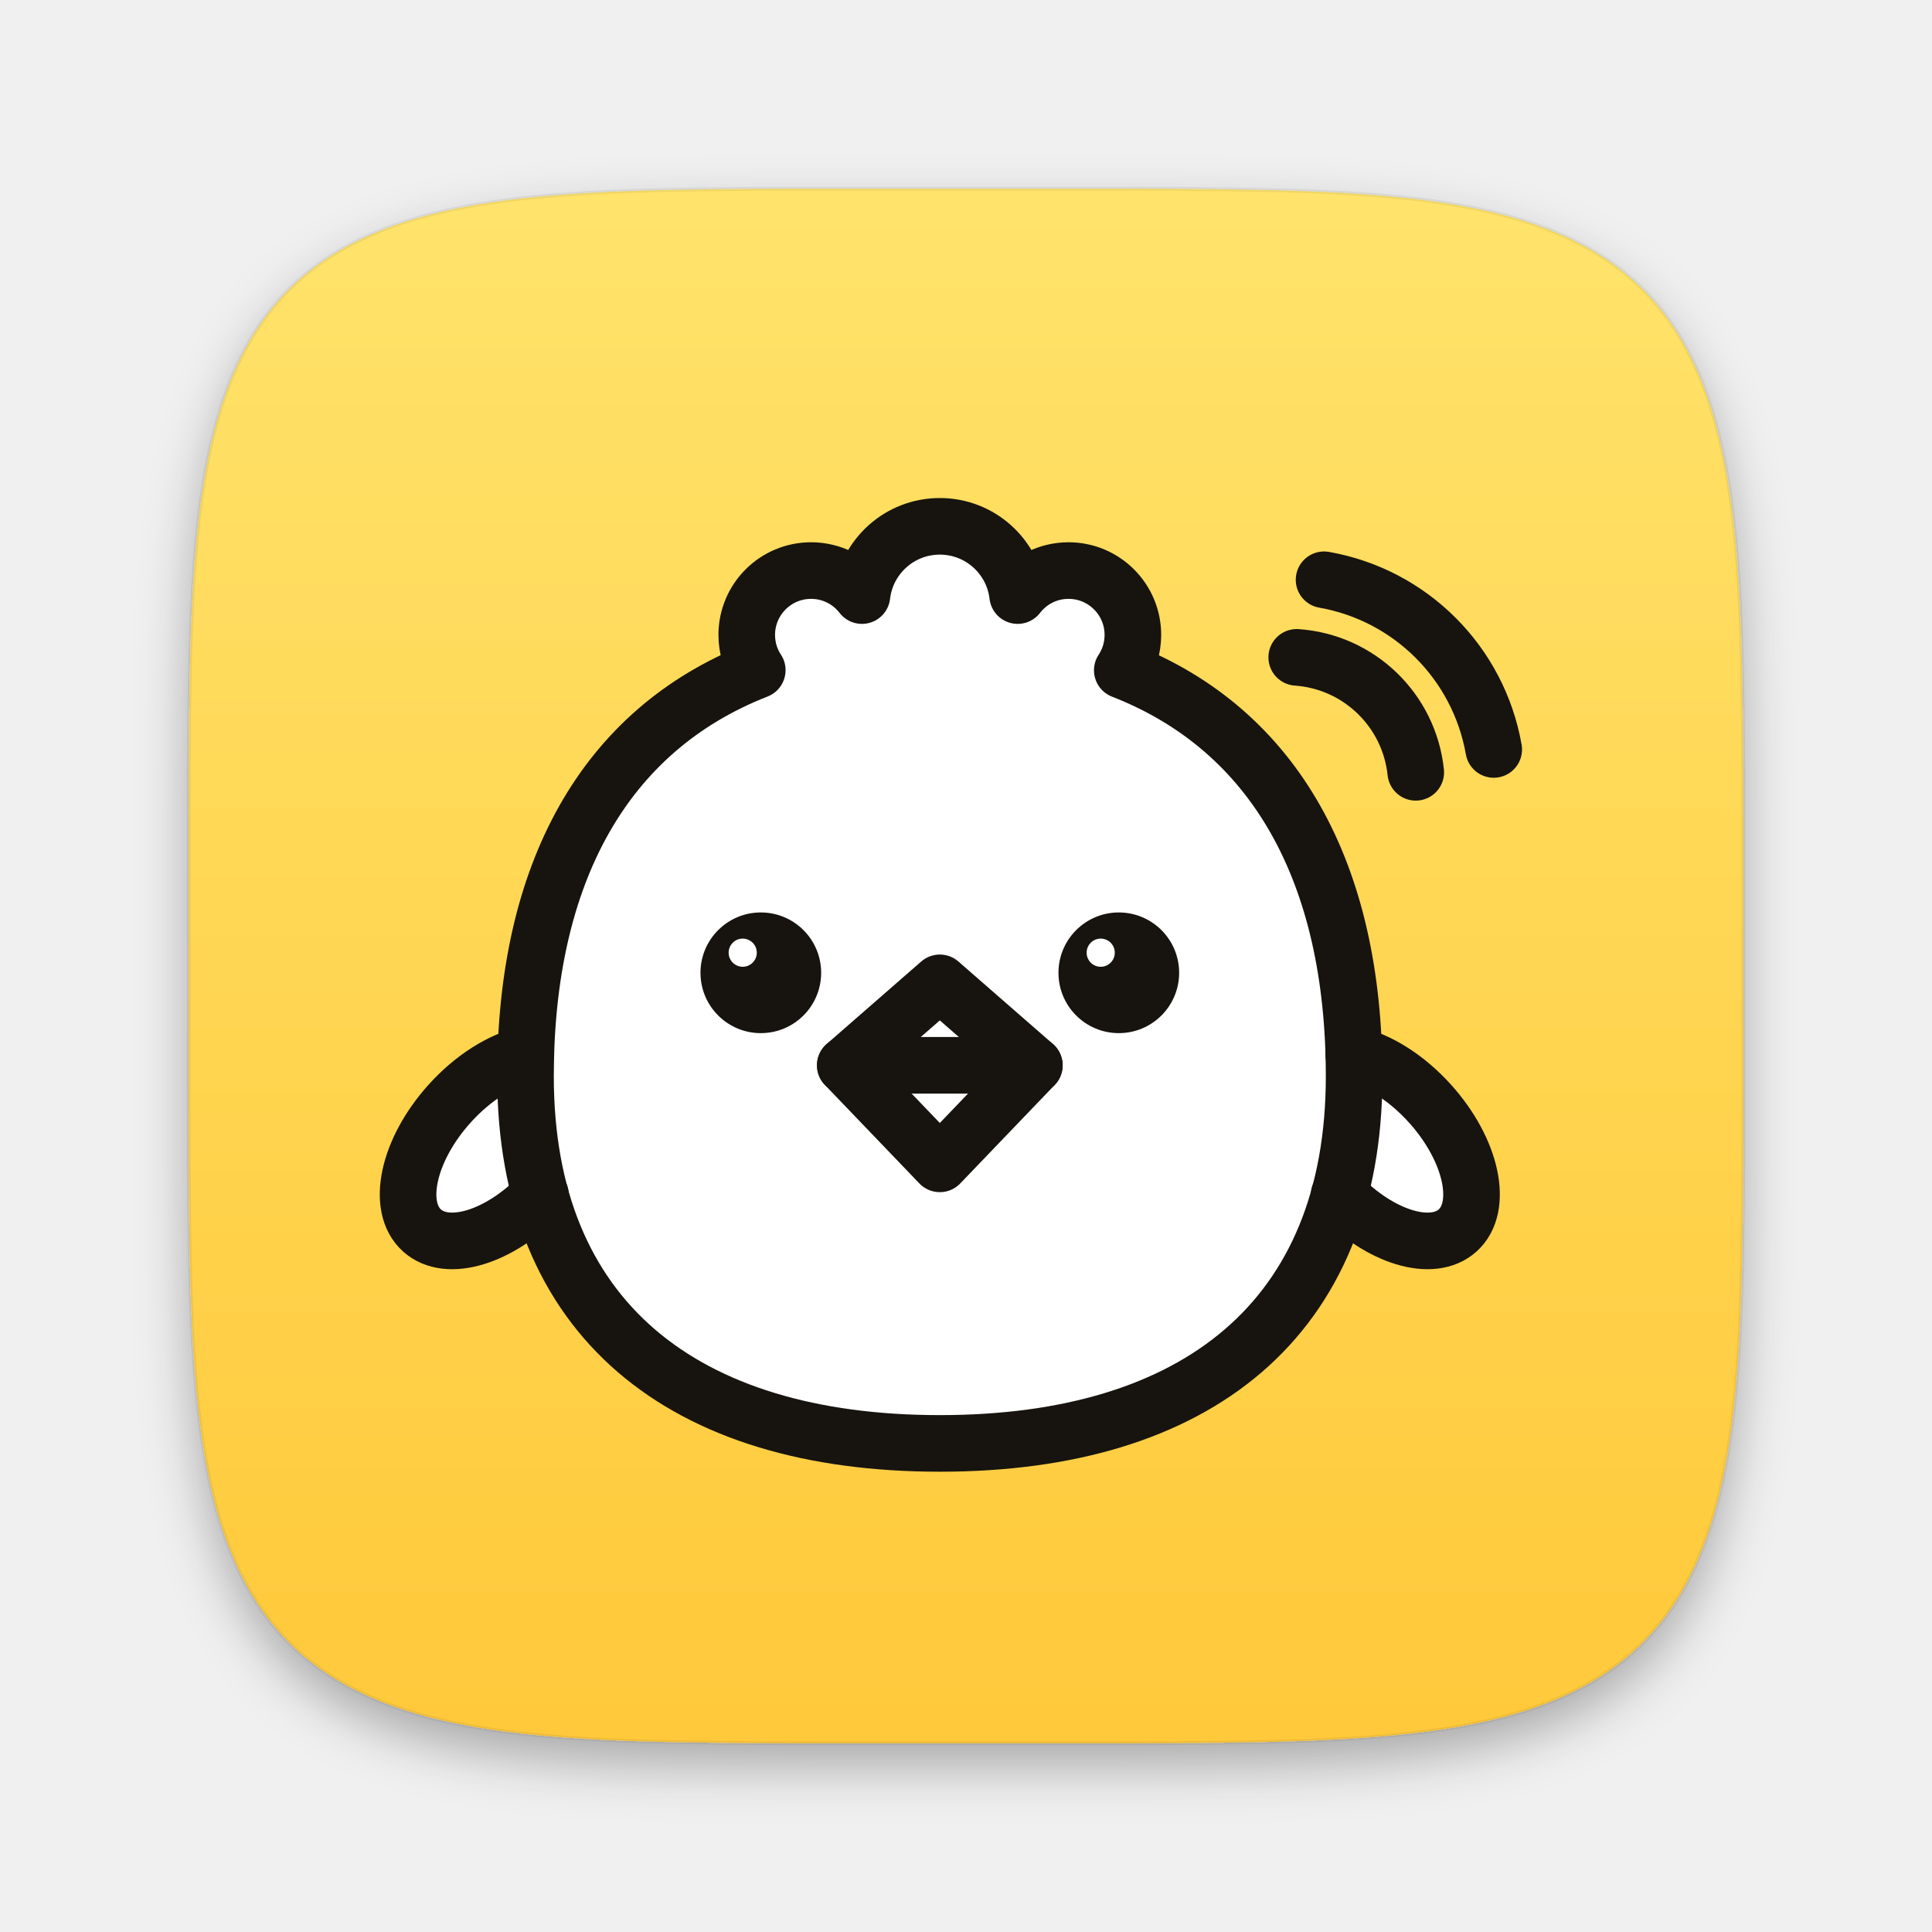
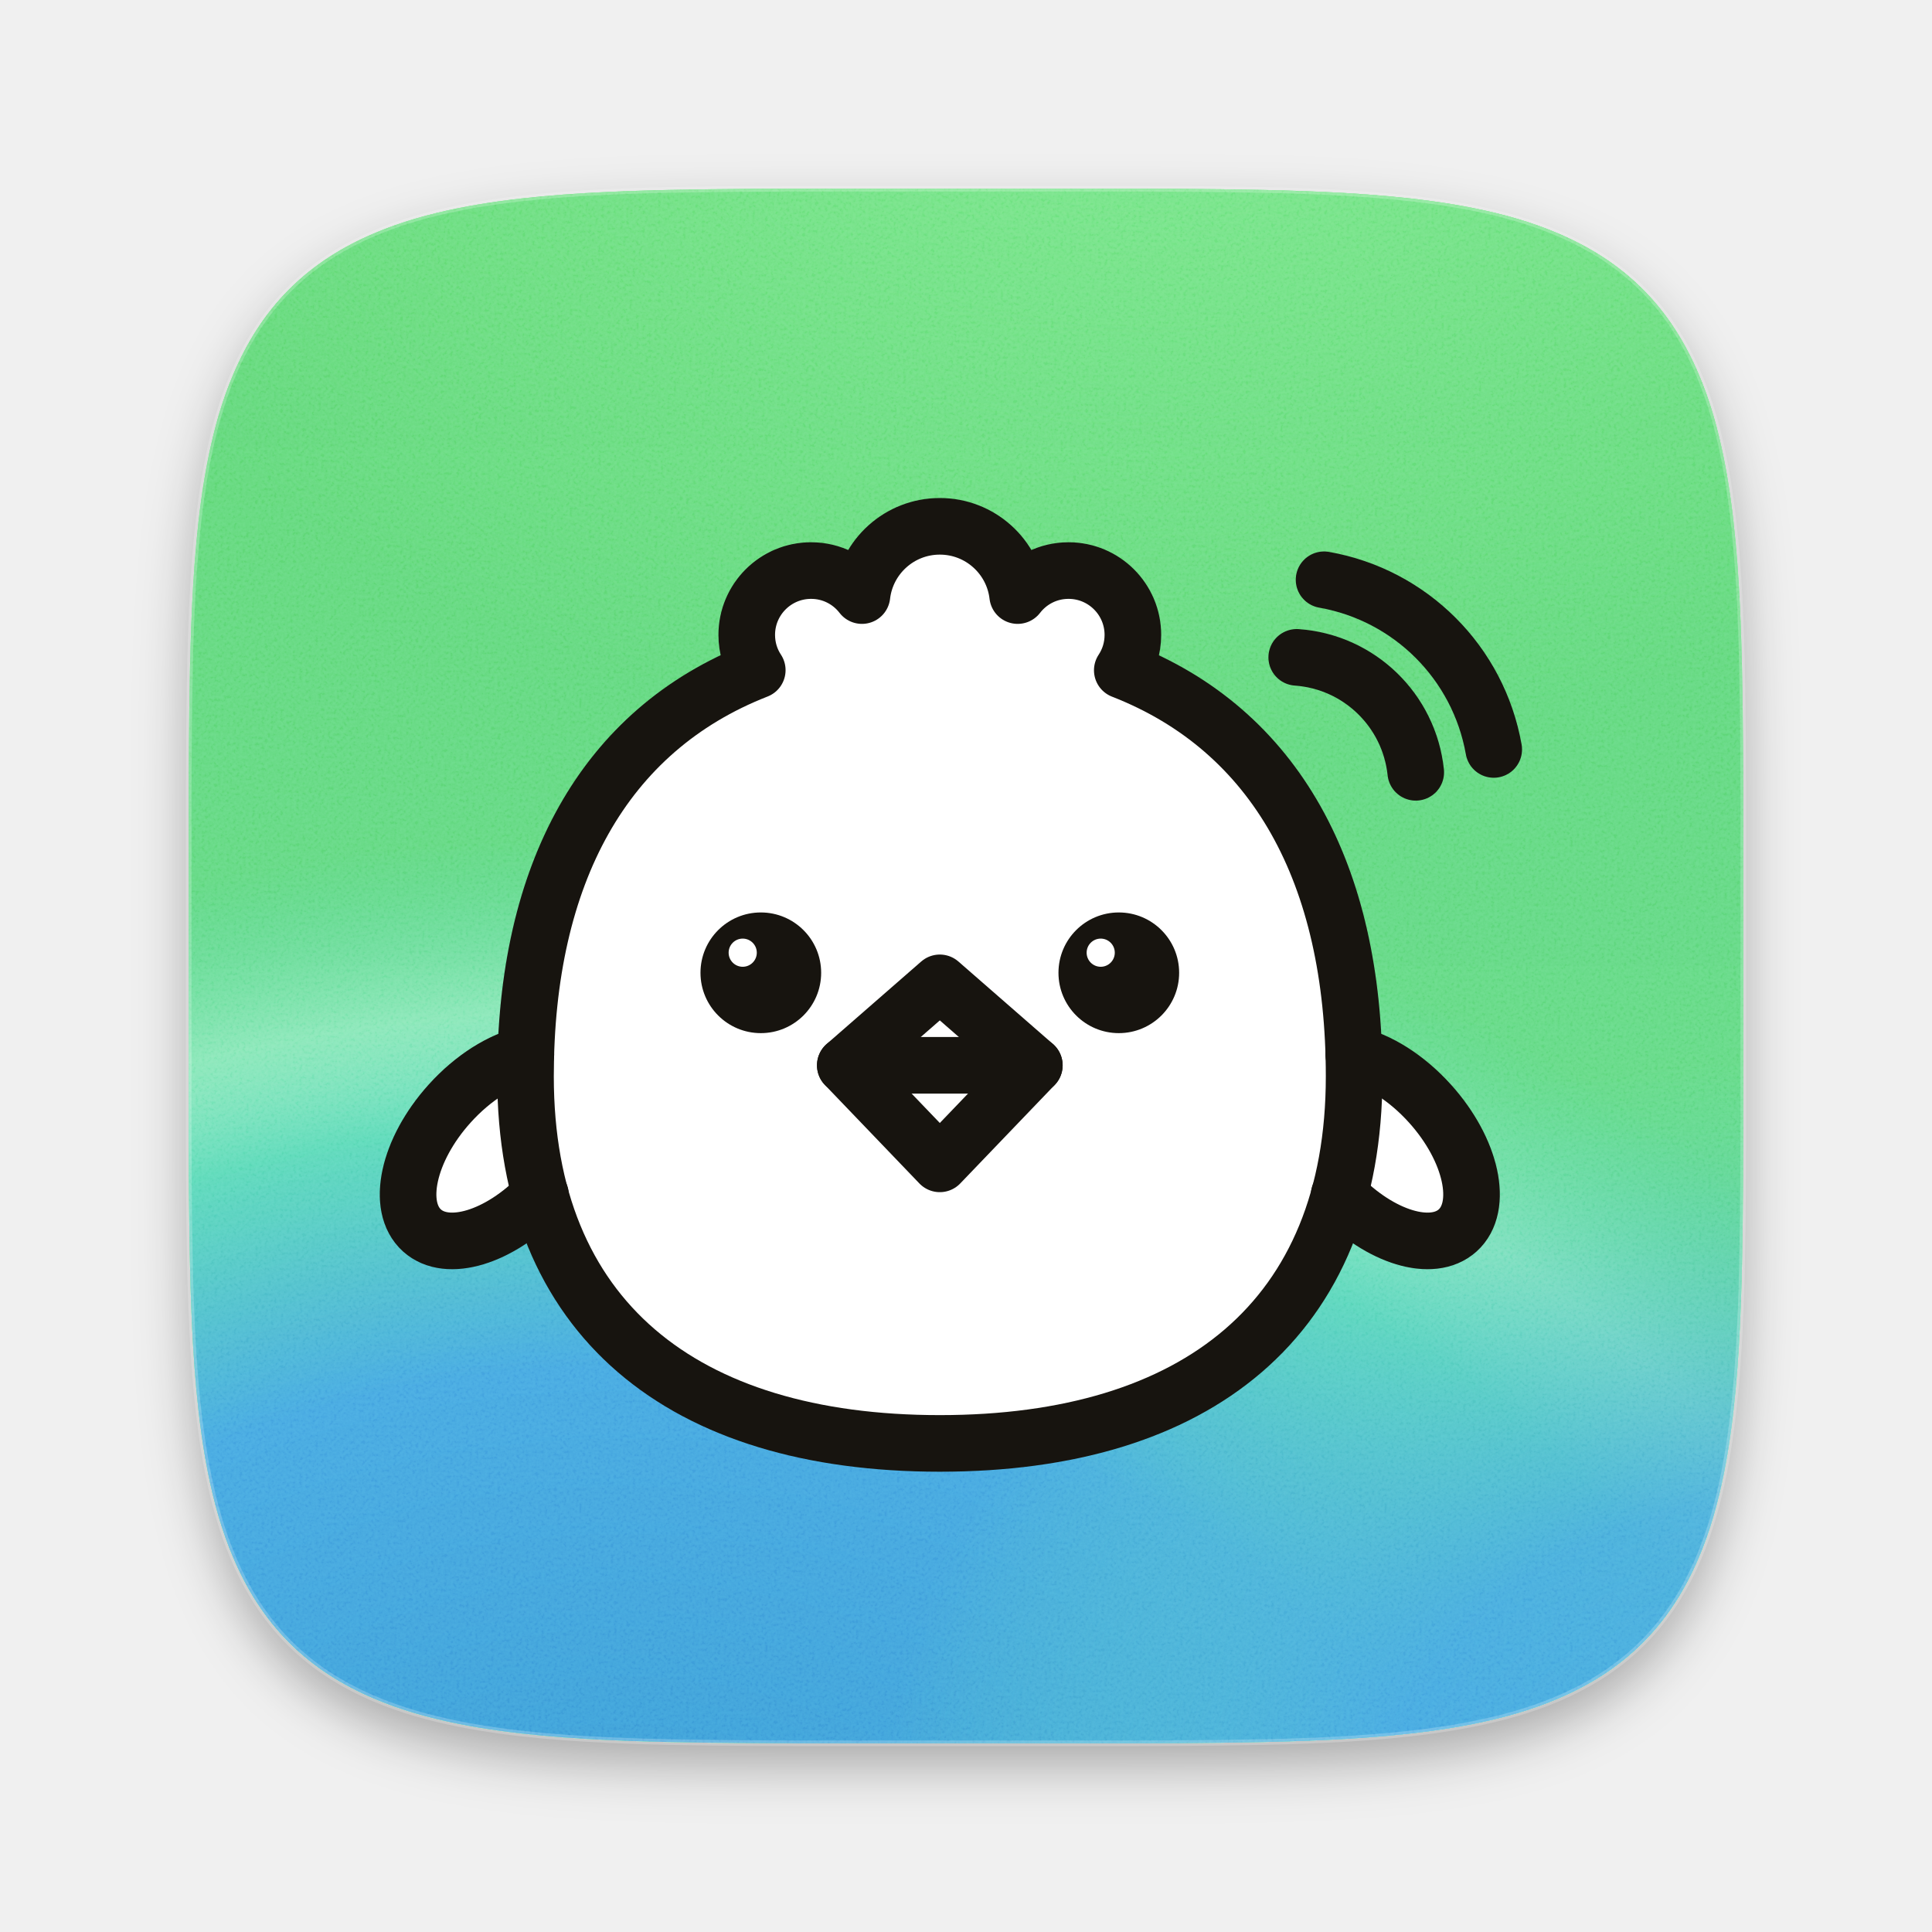
<svg xmlns="http://www.w3.org/2000/svg" viewBox="0 0 1024 1024" width="1024" height="1024">
  <defs>
    <filter id="tile-shadow" x="-20%" y="-20%" width="140%" height="140%">
      <feGaussianBlur in="SourceAlpha" stdDeviation="14" />
      <feOffset dy="12" />
      <feComponentTransfer>
        <feFuncA type="linear" slope=".3" />
      </feComponentTransfer>
      <feMerge>
        <feMergeNode />
        <feMergeNode in="SourceGraphic" />
      </feMerge>
    </filter>
-     <linearGradient id="tile-bg" x1="0" y1="0" x2="0" y2="1">
-       <stop offset="0" stop-color="#ffe36b" />
-       <stop offset="1" stop-color="#ffc93a" />
+     <clipPath id="tile-clip">
+       <path d="M924 512C924 483.3 924 452.4 924 422.3C923.9 392.7 923.7 360 922.7 332.7C921.6 303 919.4 271.4 913.7 243C910.6 227.6 906.5 212.7 900.3 198.2C893.3 181.8 884 166.6 870.7 153.3C857.4 140 842.2 130.7 825.8 123.7C811.3 117.5 796.4 113.4 781 110.3C752.6 104.6 721 102.4 691.3 101.3C664 100.3 631.3 100.1 601.7 100C571.6 100 540.7 100 512 100C483.3 100 452.4 100 422.3 100C392.7 100.1 360 100.3 332.7 101.3C303 102.4 271.4 104.6 243 110.3C227.6 113.4 212.7 117.5 198.2 123.7C181.8 130.7 166.6 140 153.3 153.3C140 166.6 130.7 181.8 123.7 198.2C117.5 212.7 113.4 227.6 110.3 243C104.6 271.4 102.4 303 101.3 332.7C100.3 360 100.1 392.7 100 422.3C100 452.4 100 483.3 100 512C100 540.7 100 571.6 100 601.7C100.1 631.3 100.3 664 101.3 691.3C102.4 721 104.6 752.6 110.3 781C113.4 796.4 117.5 811.3 123.7 825.8C130.7 842.2 140 857.4 153.3 870.7C166.6 884 181.8 893.3 198.2 900.3C212.7 906.5 227.6 910.6 243 913.7C271.4 919.4 303 921.6 332.7 922.7C360 923.7 392.7 923.9 422.3 924C452.4 924 483.3 924 512 924C540.7 924 571.6 924 601.7 924C631.3 923.9 664 923.7 691.3 922.7C721 921.6 752.6 919.4 781 913.7C796.4 910.6 811.3 906.5 825.8 900.3C842.2 893.3 857.4 884 870.7 870.7C884 857.4 893.3 842.2 900.3 825.8C906.5 811.3 910.6 796.4 913.7 781C919.4 752.6 921.6 721 922.7 691.3C923.7 664 923.9 631.3 924 601.7C924 571.6 924 540.7 924 512Z" />
+     </clipPath>
+     <linearGradient id="tile-bg" gradientUnits="userSpaceOnUse" x1="512" y1="100" x2="512" y2="924">
+       <stop offset="0" stop-color="#66d97a" />
+       <stop offset="1" stop-color="#69dc95" />
    </linearGradient>
+     <radialGradient id="tile-l1" cx="0" cy="0" r="1" gradientUnits="userSpaceOnUse" gradientTransform="translate(330.72 1055.84) scale(889.92 659.2)">
+       <stop offset="0" stop-color="#3c9ed5" />
+       <stop offset="0.5" stop-color="#4aabe2" />
+       <stop offset="0.7" stop-color="#61dbbd" stop-opacity="0.95" />
+       <stop offset="0.79" stop-color="#a3f0da" stop-opacity="0.6" />
+       <stop offset="0.93" stop-color="#61dbbd" stop-opacity="0" />
+     </radialGradient>
+     <radialGradient id="tile-l2" cx="0" cy="0" r="1" gradientUnits="userSpaceOnUse" gradientTransform="translate(940.48 989.92) scale(477.92 428.48)">
+       <stop offset="0" stop-color="#4aabe2" />
+       <stop offset="0.45" stop-color="#4aabe2" stop-opacity="0.85" />
+       <stop offset="1" stop-color="#61dbbd" stop-opacity="0" />
+     </radialGradient>
+     <radialGradient id="tile-l3" cx="0" cy="0" r="1" gradientUnits="userSpaceOnUse" gradientTransform="translate(610.88 1.12) scale(618 395.52)">
+       <stop offset="0" stop-color="#80e991" />
+       <stop offset="1" stop-color="#80e991" stop-opacity="0" />
+     </radialGradient>
+     <filter id="tile-noise" filterUnits="userSpaceOnUse" x="100" y="100" width="824" height="824">
+       <feTurbulence type="fractalNoise" baseFrequency="0.6" numOctaves="2" stitchTiles="stitch" />
+       <feColorMatrix type="saturate" values="0" />
+       <feComponentTransfer>
+         <feFuncR type="linear" slope="3" intercept="-1" />
+         <feFuncG type="linear" slope="3" intercept="-1" />
+         <feFuncB type="linear" slope="3" intercept="-1" />
+         <feFuncA type="linear" slope="0" intercept="0.07" />
+       </feComponentTransfer>
+     </filter>
  </defs>
  <g id="tile">
    <path d="M924 512C924 483.3 924 452.4 924 422.3C923.9 392.7 923.7 360 922.7 332.7C921.6 303 919.4 271.4 913.7 243C910.6 227.6 906.5 212.7 900.3 198.2C893.3 181.8 884 166.6 870.7 153.3C857.4 140 842.2 130.7 825.8 123.7C811.3 117.5 796.4 113.4 781 110.3C752.6 104.6 721 102.4 691.3 101.3C664 100.3 631.3 100.1 601.7 100C571.6 100 540.7 100 512 100C483.3 100 452.4 100 422.3 100C392.7 100.1 360 100.3 332.7 101.3C303 102.4 271.4 104.6 243 110.3C227.6 113.4 212.7 117.5 198.2 123.7C181.8 130.7 166.6 140 153.3 153.3C140 166.6 130.7 181.8 123.7 198.2C117.5 212.7 113.4 227.6 110.3 243C104.6 271.4 102.4 303 101.3 332.7C100.3 360 100.1 392.7 100 422.3C100 452.4 100 483.3 100 512C100 540.7 100 571.6 100 601.7C100.1 631.3 100.3 664 101.3 691.3C102.4 721 104.6 752.6 110.3 781C113.4 796.4 117.5 811.3 123.7 825.8C130.7 842.2 140 857.4 153.3 870.7C166.6 884 181.8 893.3 198.2 900.3C212.7 906.5 227.6 910.6 243 913.7C271.4 919.4 303 921.6 332.7 922.7C360 923.7 392.7 923.9 422.3 924C452.4 924 483.3 924 512 924C540.7 924 571.6 924 601.7 924C631.3 923.9 664 923.7 691.3 922.7C721 921.6 752.6 919.4 781 913.7C796.4 910.6 811.3 906.5 825.8 900.3C842.2 893.3 857.4 884 870.7 870.7C884 857.4 893.3 842.2 900.3 825.8C906.5 811.3 910.6 796.4 913.7 781C919.4 752.6 921.6 721 922.7 691.3C923.7 664 923.9 631.3 924 601.7C924 571.6 924 540.7 924 512Z" fill="url(#tile-bg)" filter="url(#tile-shadow)" />
-     <path d="M924 512C924 483.3 924 452.4 924 422.3C923.9 392.7 923.7 360 922.7 332.7C921.6 303 919.4 271.4 913.7 243C910.6 227.6 906.5 212.7 900.3 198.2C893.3 181.8 884 166.6 870.7 153.3C857.4 140 842.2 130.7 825.8 123.7C811.3 117.5 796.4 113.4 781 110.3C752.6 104.6 721 102.4 691.3 101.3C664 100.3 631.3 100.1 601.7 100C571.6 100 540.7 100 512 100C483.3 100 452.4 100 422.3 100C392.7 100.1 360 100.3 332.7 101.3C303 102.4 271.4 104.6 243 110.3C227.6 113.4 212.7 117.5 198.2 123.7C181.8 130.7 166.6 140 153.3 153.3C140 166.6 130.7 181.8 123.7 198.2C117.5 212.7 113.4 227.6 110.3 243C104.6 271.4 102.4 303 101.3 332.7C100.3 360 100.1 392.7 100 422.3C100 452.4 100 483.3 100 512C100 540.7 100 571.6 100 601.7C100.1 631.3 100.3 664 101.3 691.3C102.4 721 104.6 752.6 110.3 781C113.4 796.4 117.5 811.3 123.7 825.8C130.7 842.2 140 857.4 153.3 870.7C166.6 884 181.8 893.3 198.2 900.3C212.7 906.5 227.6 910.6 243 913.7C271.4 919.4 303 921.6 332.7 922.7C360 923.7 392.7 923.9 422.3 924C452.4 924 483.3 924 512 924C540.7 924 571.6 924 601.7 924C631.3 923.9 664 923.7 691.3 922.7C721 921.6 752.6 919.4 781 913.7C796.4 910.6 811.3 906.5 825.8 900.3C842.2 893.3 857.4 884 870.7 870.7C884 857.4 893.3 842.2 900.3 825.8C906.5 811.3 910.6 796.4 913.7 781C919.4 752.6 921.6 721 922.7 691.3C923.7 664 923.9 631.3 924 601.7C924 571.6 924 540.7 924 512Z" fill="none" stroke="#000" stroke-opacity="0.06" stroke-width="2" />
+     <g id="tile-field" clip-path="url(#tile-clip)">
+       <rect x="100" y="100" width="824" height="824" fill="url(#tile-bg)" />
+       <rect x="100" y="100" width="824" height="824" fill="url(#tile-l1)" />
+       <rect x="100" y="100" width="824" height="824" fill="url(#tile-l2)" />
+       <rect x="100" y="100" width="824" height="824" fill="url(#tile-l3)" />
+       <rect x="100" y="100" width="824" height="824" id="tile-grain" filter="url(#tile-noise)" style="mix-blend-mode:overlay" />
+     </g>
+     <path d="M924 512C924 483.3 924 452.4 924 422.3C923.9 392.7 923.7 360 922.7 332.7C921.6 303 919.4 271.4 913.7 243C910.6 227.6 906.5 212.7 900.3 198.2C893.3 181.8 884 166.6 870.7 153.3C857.4 140 842.2 130.7 825.8 123.7C811.3 117.5 796.4 113.4 781 110.3C752.6 104.6 721 102.4 691.3 101.3C664 100.3 631.3 100.1 601.7 100C571.6 100 540.7 100 512 100C483.3 100 452.4 100 422.3 100C392.7 100.1 360 100.3 332.7 101.3C303 102.4 271.4 104.6 243 110.3C227.6 113.4 212.7 117.5 198.2 123.7C181.8 130.7 166.6 140 153.3 153.3C140 166.6 130.7 181.8 123.7 198.2C117.5 212.7 113.4 227.6 110.3 243C104.6 271.4 102.4 303 101.3 332.7C100.3 360 100.1 392.7 100 422.3C100 452.4 100 483.3 100 512C100 540.7 100 571.6 100 601.7C100.1 631.3 100.3 664 101.3 691.3C102.4 721 104.6 752.6 110.3 781C113.4 796.4 117.5 811.3 123.7 825.8C130.7 842.2 140 857.4 153.3 870.7C166.6 884 181.8 893.3 198.2 900.3C212.7 906.5 227.6 910.6 243 913.7C271.4 919.4 303 921.6 332.7 922.7C360 923.7 392.7 923.9 422.3 924C452.4 924 483.3 924 512 924C540.7 924 571.6 924 601.7 924C631.3 923.9 664 923.7 691.3 922.7C721 921.6 752.6 919.4 781 913.7C796.4 910.6 811.3 906.5 825.8 900.3C842.2 893.3 857.4 884 870.7 870.7C884 857.4 893.3 842.2 900.3 825.8C906.5 811.3 910.6 796.4 913.7 781C919.4 752.6 921.6 721 922.7 691.3C923.7 664 923.9 631.3 924 601.7C924 571.6 924 540.7 924 512Z" fill="none" stroke="#ffffff" stroke-opacity="0.22" stroke-width="3" />
  </g>
  <g id="chick">
    <path id="chick-fill" d="M539.38 315.67C545.6 307.59 555.36 302.41 566.34 302.41C585.18 302.41 600.45 317.68 600.45 336.52C600.45 343.44 598.39 349.89 594.83 355.26C673.19 385.85 714.62 457.76 717.43 558.96C730.5 561.88 745.41 571.02 757.98 584.99C780.04 609.49 786.58 639.57 772.58 652.17C759.1 664.31 731.49 655.82 709.78 633.25C686.21 720.42 609.94 765.04 498.12 765.04C386.3 765.04 310.03 720.42 286.46 633.25C264.75 655.82 237.14 664.31 223.66 652.17C209.66 639.57 216.19 609.49 238.26 584.99C250.83 571.02 265.73 561.88 278.81 558.96C281.62 457.76 323.05 385.84 401.37 355.2C397.83 349.84 395.79 343.42 395.79 336.52C395.79 317.68 411.06 302.41 429.9 302.41C440.87 302.41 450.64 307.59 456.85 315.67C459.24 295 476.81 278.96 498.12 278.96C519.43 278.96 537 295 539.38 315.67Z" fill="#ffffff" />
    <g id="chick-line" fill="none" stroke="#17140f" stroke-width="30" stroke-linecap="round" stroke-linejoin="round">
      <path id="chick-outline" d="M539.38 315.67C545.6 307.59 555.36 302.41 566.34 302.41C585.18 302.41 600.45 317.68 600.45 336.52C600.45 343.44 598.39 349.89 594.83 355.26C676.17 387.01 717.71 463.27 717.71 570.5C717.71 698.9 634.27 765.04 498.12 765.04C361.97 765.04 278.53 698.9 278.53 570.5C278.53 463.27 320.08 387 401.37 355.2C397.83 349.84 395.79 343.42 395.79 336.52C395.79 317.68 411.06 302.41 429.9 302.41C440.87 302.41 450.64 307.59 456.85 315.67C459.24 295 476.81 278.96 498.12 278.96C519.43 278.96 537 295 539.38 315.67Z" />
      <path id="chick-wings" d="M286.46 633.25C264.75 655.82 237.14 664.31 223.66 652.17C209.66 639.57 216.19 609.49 238.26 584.99C250.8 571.06 265.66 561.93 278.72 558.98M717.52 558.98C730.58 561.93 745.44 571.06 757.98 584.99C780.04 609.49 786.58 639.57 772.58 652.17C759.1 664.31 731.49 655.82 709.78 633.25" />
      <path id="chick-beak" d="M498.12 520.93L548.22 564.64L498.12 616.87L448.02 564.64Z" />
      <path id="chick-slit" d="M448.02 564.64L548.22 564.64" />
    </g>
    <path id="chick-eyes" d="M435.23 515.6C435.23 533.27 420.91 547.58 403.25 547.58C385.59 547.58 371.27 533.27 371.27 515.6C371.27 497.94 385.59 483.62 403.25 483.62C420.91 483.62 435.23 497.94 435.23 515.6ZM624.97 515.6C624.97 533.27 610.65 547.58 592.99 547.58C575.33 547.58 561.01 533.27 561.01 515.6C561.01 497.94 575.33 483.62 592.99 483.62C610.65 483.62 624.97 497.94 624.97 515.6Z" fill="#17140f" />
    <path id="chick-glints" d="M401.12 504.94C401.12 509.07 397.77 512.41 393.65 512.41C389.53 512.41 386.19 509.07 386.19 504.94C386.19 500.82 389.53 497.48 393.65 497.48C397.77 497.48 401.12 500.82 401.12 504.94ZM590.86 504.94C590.86 509.07 587.52 512.41 583.4 512.41C579.28 512.41 575.94 509.07 575.94 504.94C575.94 500.82 579.28 497.48 583.4 497.48C587.52 497.48 590.86 500.82 590.86 504.94Z" fill="#ffffff" />
    <g id="chick-arcs" fill="none" stroke="#17140f" stroke-width="30" stroke-linecap="round">
      <path d="M687.29 348.41C720.32 350.72 746.92 376.41 750.38 409.34" />
      <path d="M701.78 307.29C747.68 315.38 783.62 351.32 791.71 397.22" />
    </g>
  </g>
</svg>
